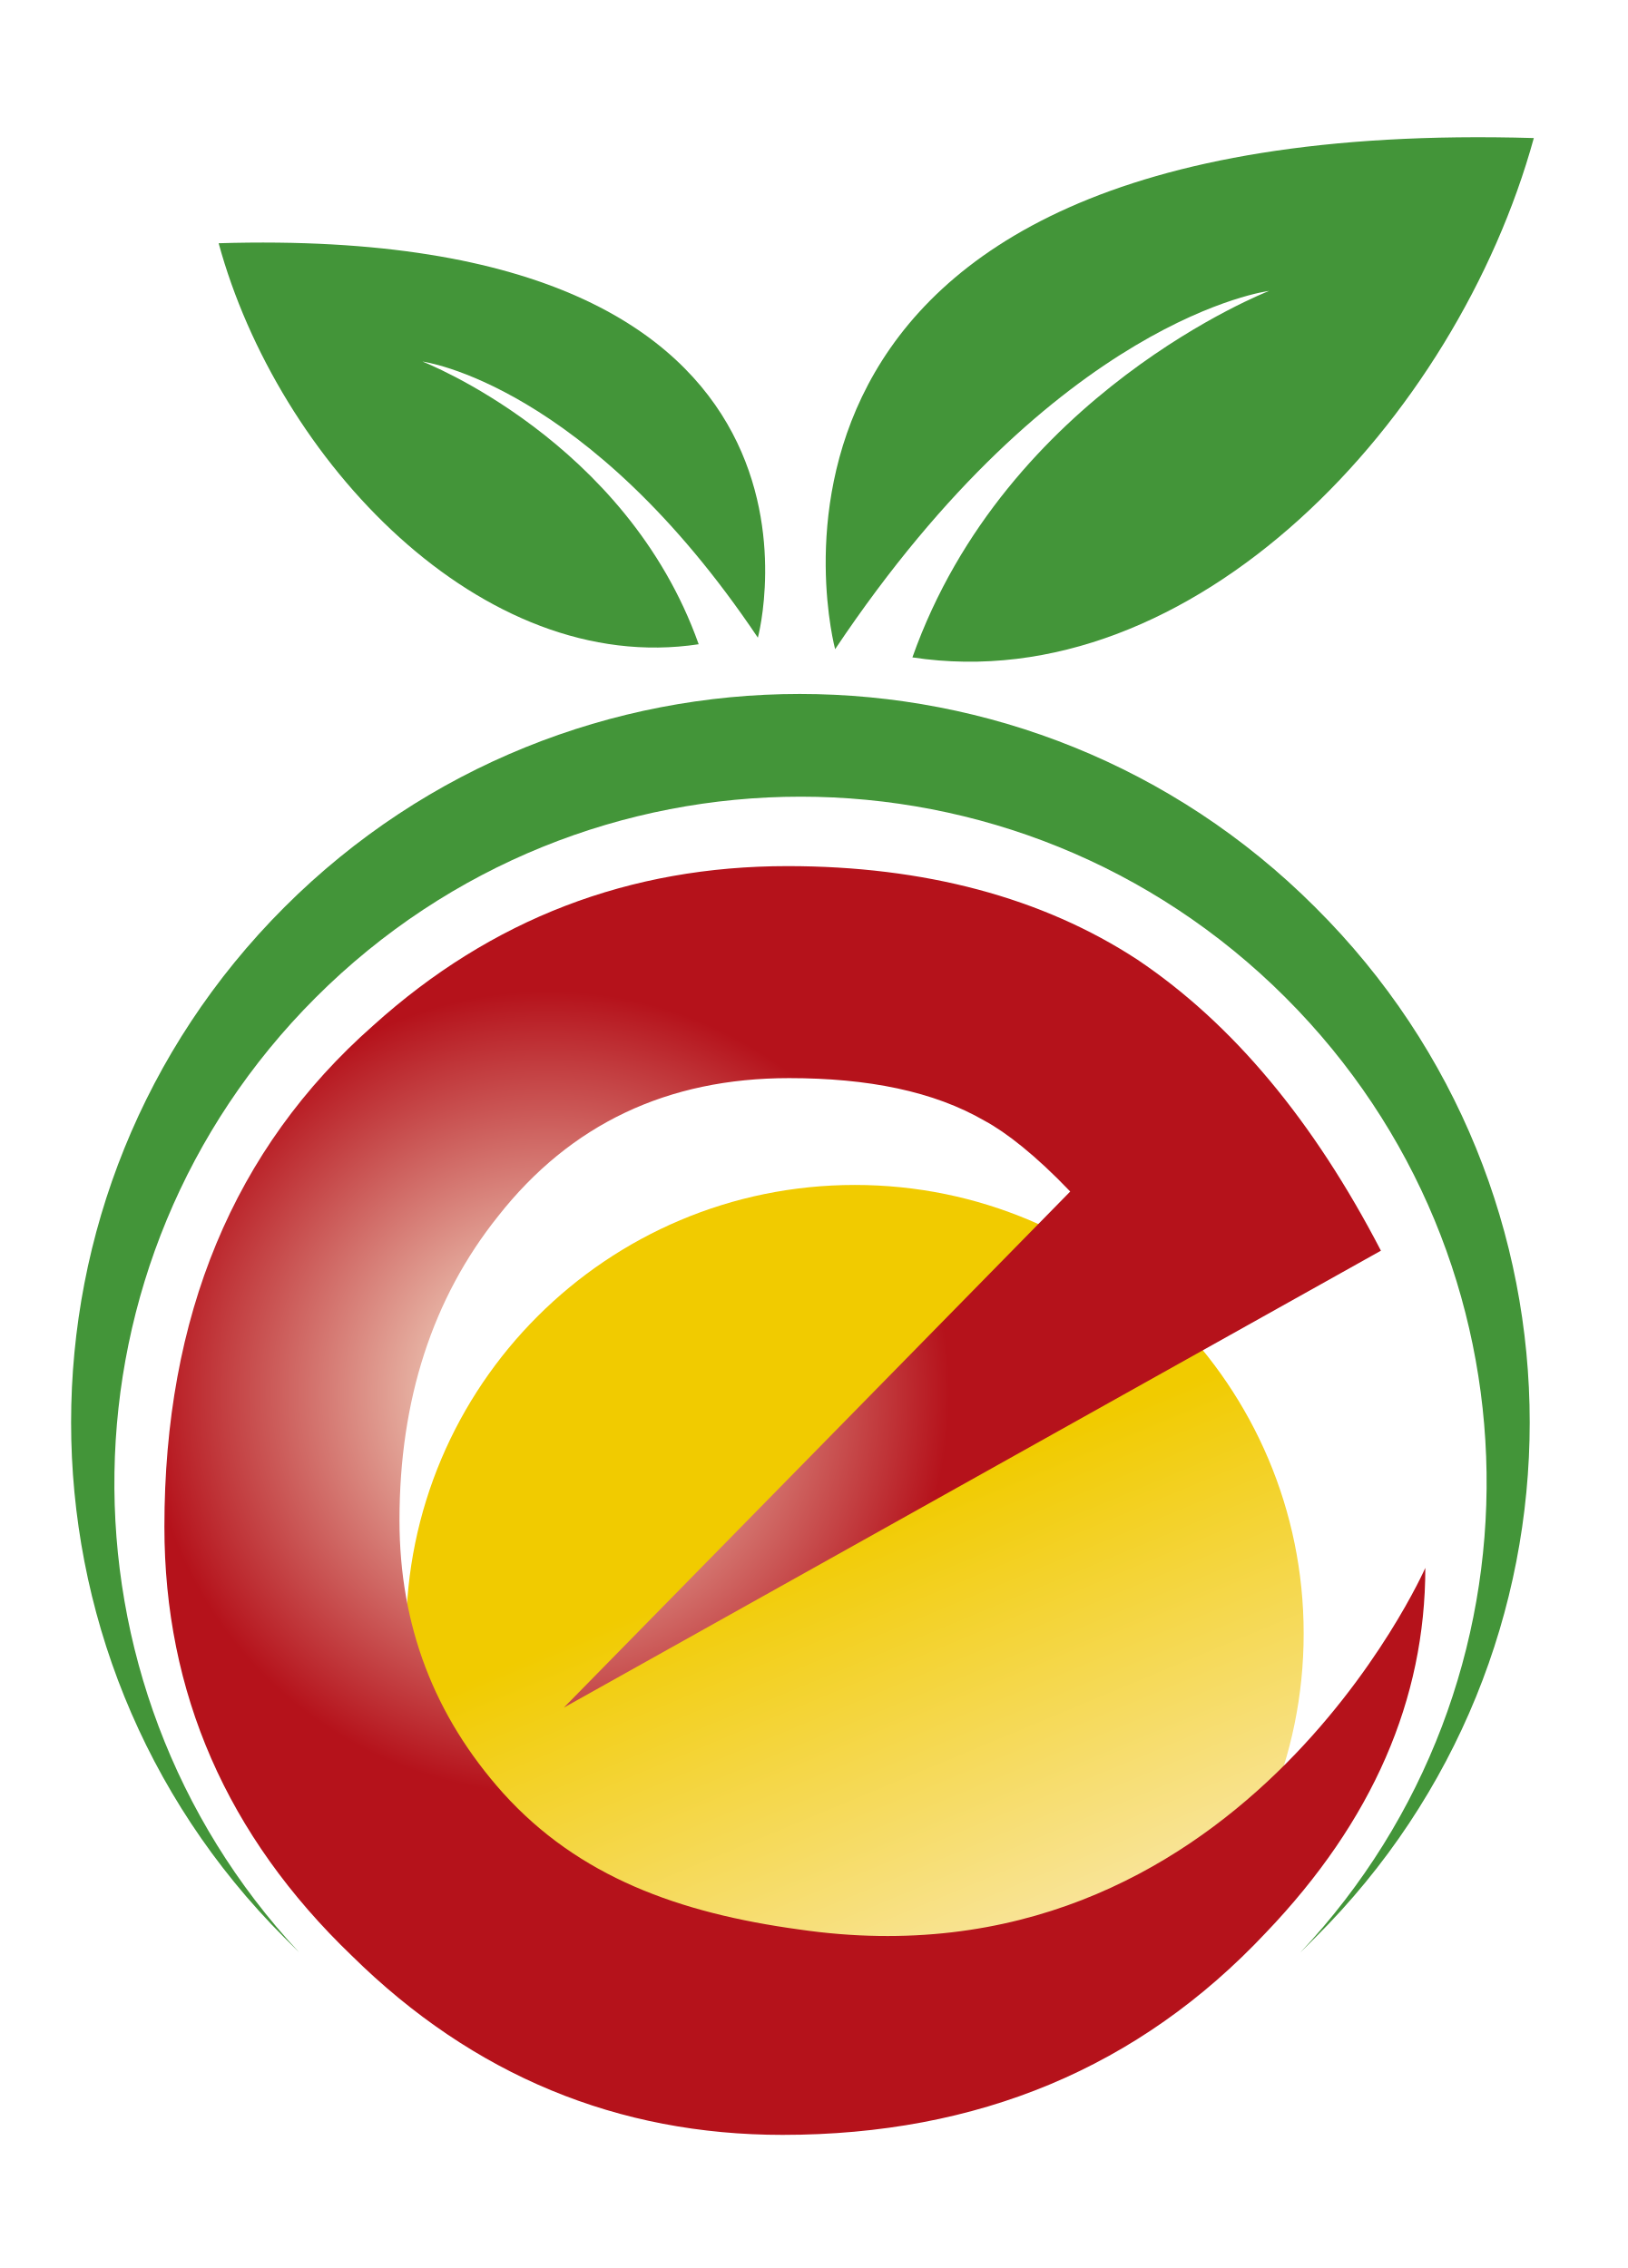
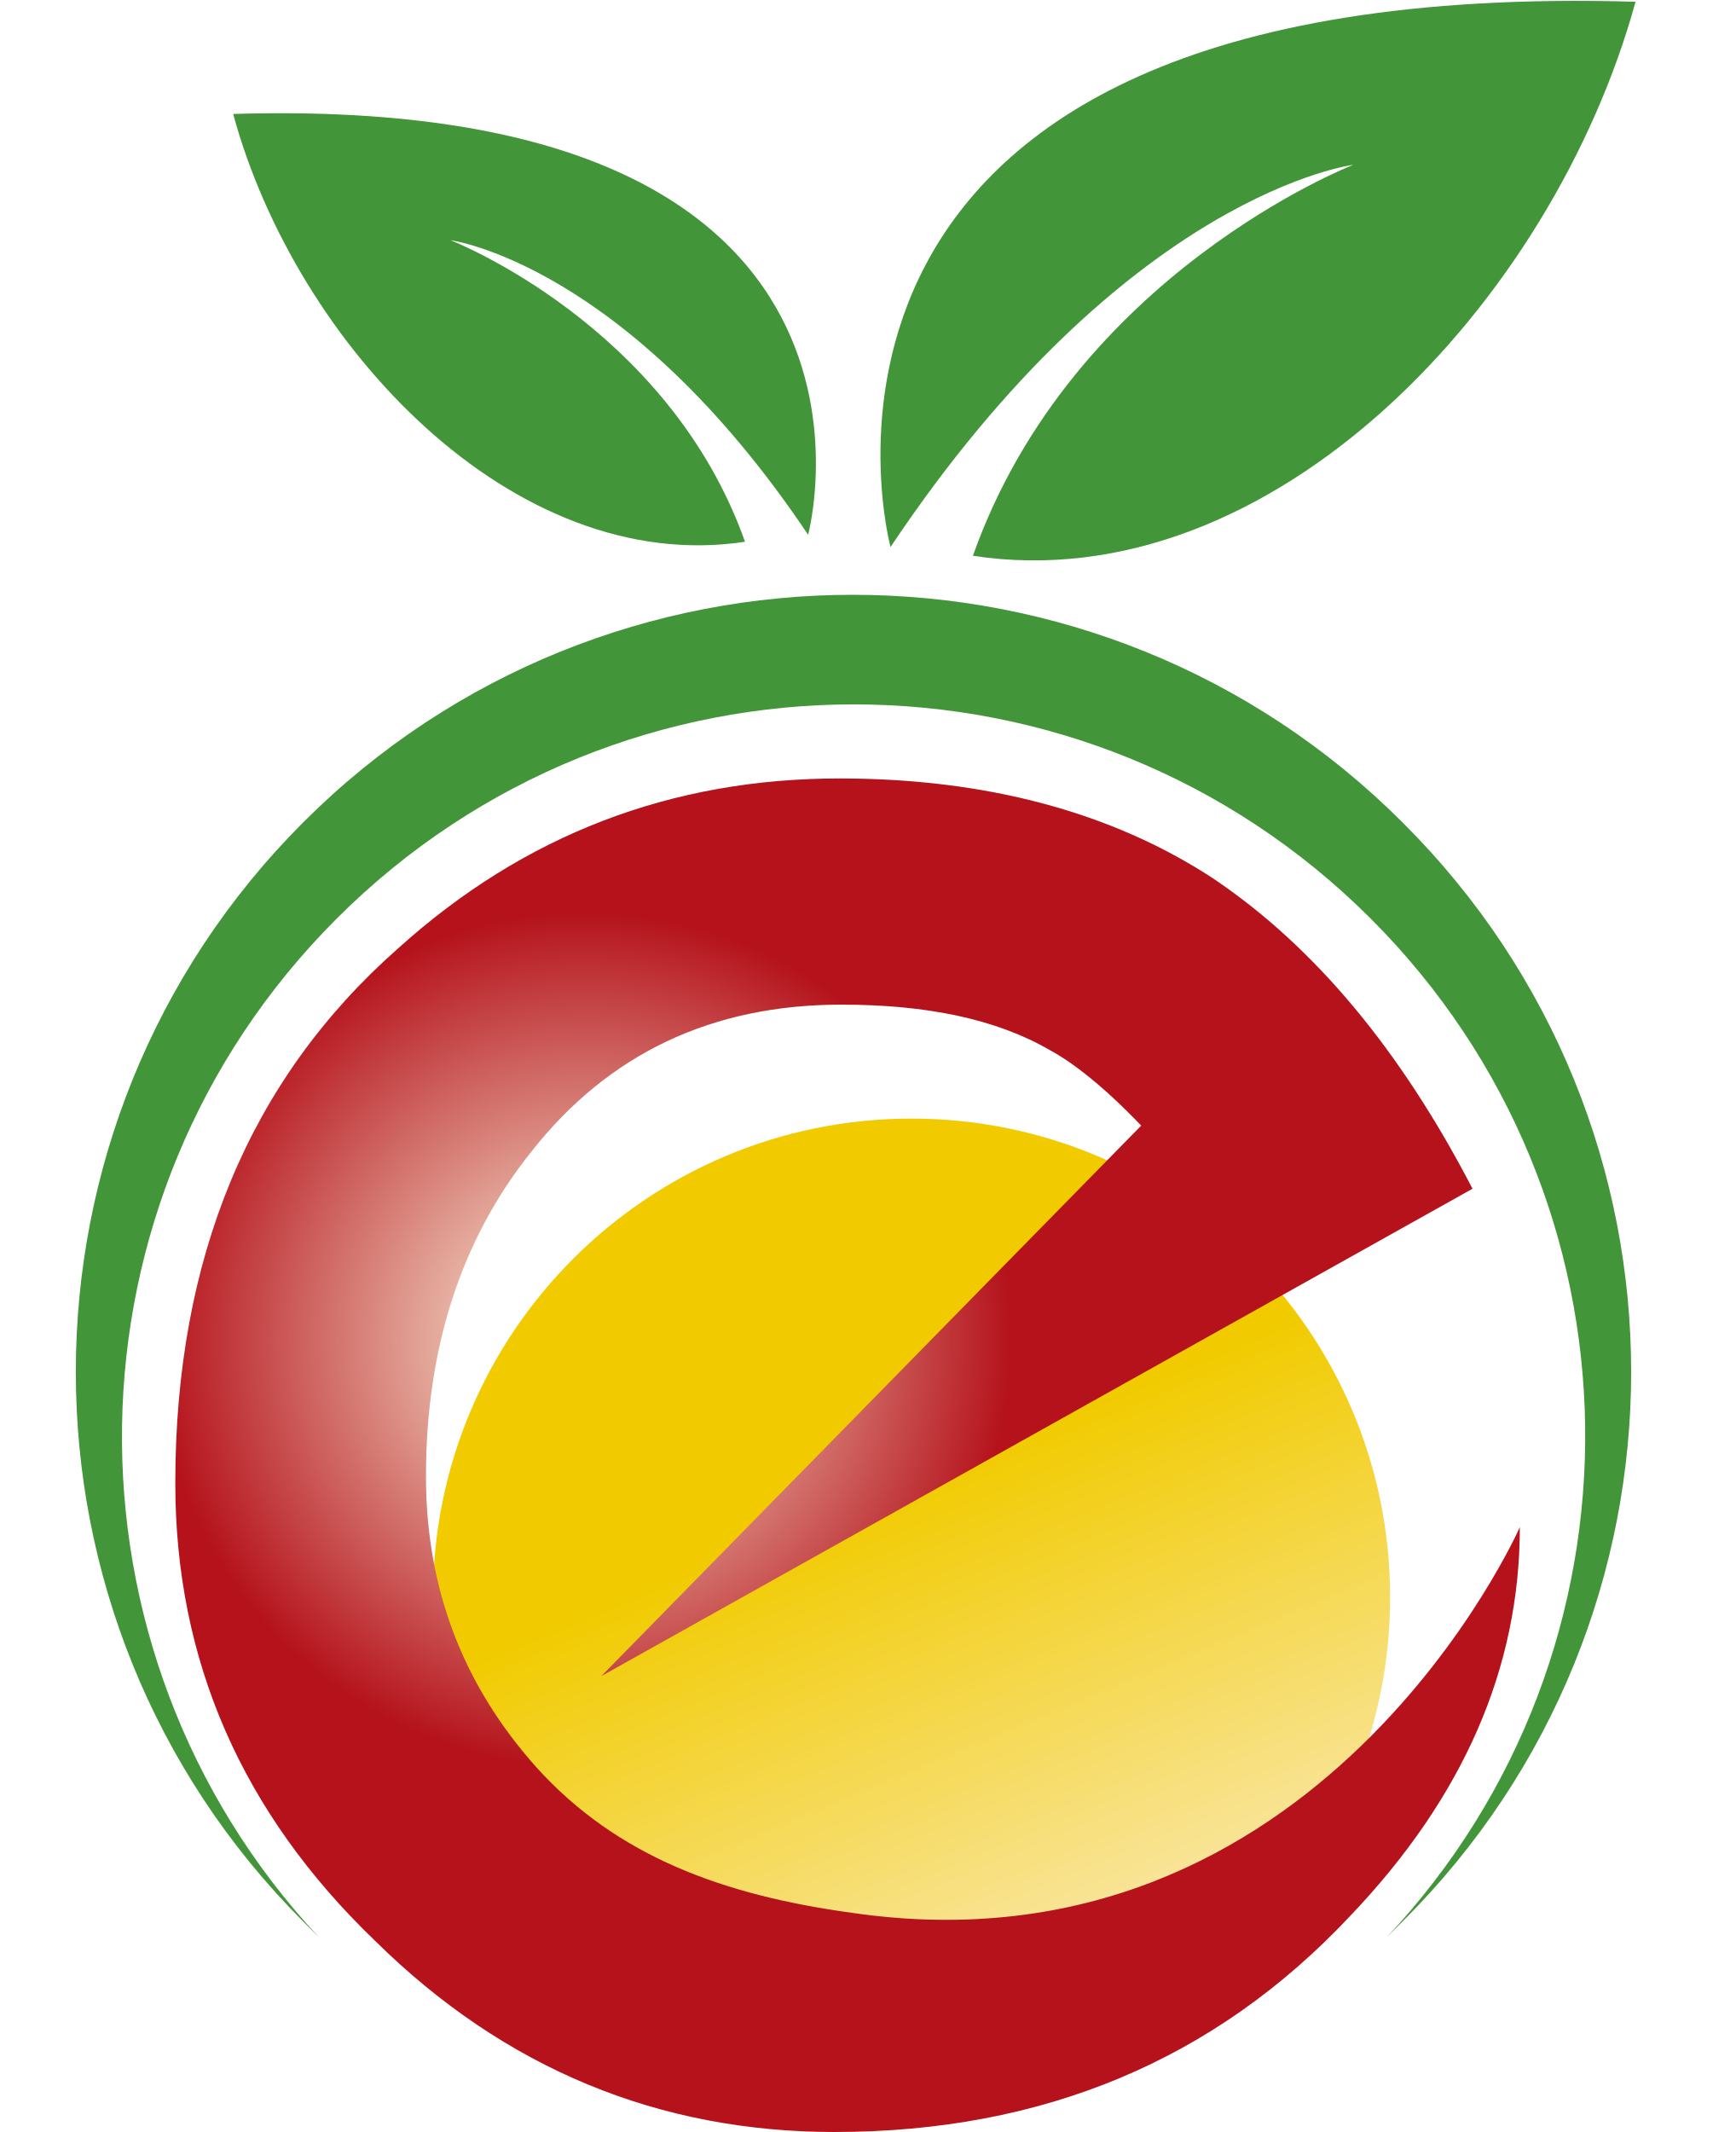
- <svg xmlns="http://www.w3.org/2000/svg" version="1.1" id="Layer_1" x="0px" y="0px" viewBox="0 0 99 138" enable-background="new 0 0 99 138" xml:space="preserve">
+ <svg xmlns="http://www.w3.org/2000/svg" version="1.1" id="Layer_1" x="0px" y="0px" viewBox="-248 360.2 99 121.6" style="enable-background:new -248 360.2 99 121.6;" xml:space="preserve">
+   <style type="text/css">
+ 	.st0{fill:url(#SVGID_1_);}
+ 	.st1{fill:url(#SVGID_2_);}
+ 	.st2{fill:#439539;}
+ </style>
  <g>
-     <linearGradient id="SVGID_1_" gradientUnits="userSpaceOnUse" x1="65.647" y1="132.193" x2="49.54" y2="93.535">
+     <linearGradient id="SVGID_1_" gradientUnits="userSpaceOnUse" x1="-182.339" y1="357.593" x2="-198.446" y2="396.25" gradientTransform="matrix(1 0 0 -1 0 841.67)">
      <stop offset="0.253" style="stop-color:#FAE8B0" />
      <stop offset="1" style="stop-color:#F1CB00" />
    </linearGradient>
-     <circle fill="url(#SVGID_1_)" cx="52" cy="99.4" r="27.3" />
+     <circle class="st0" cx="-196" cy="451.3" r="27.3" />
    <g>
-       <radialGradient id="SVGID_2_" cx="25.393" cy="85.201" r="25.707" gradientTransform="matrix(0.9503 0 0 0.9503 9.2054 3.7553)" gradientUnits="userSpaceOnUse">
+       <radialGradient id="SVGID_2_" cx="-209.637" cy="386.17" r="25.707" gradientTransform="matrix(0.9503 0 0 -0.9503 -15.4458 803.5888)" gradientUnits="userSpaceOnUse">
        <stop offset="0.253" style="stop-color:#EBC0AF" />
        <stop offset="1" style="stop-color:#B5121B" />
      </radialGradient>
-       <path fill="url(#SVGID_2_)" d="M65.1,72.5c-2.1-2.2-3.9-3.6-5.2-4.3c-3.1-1.8-7.1-2.6-11.9-2.6c-7.4,0-13.3,2.8-17.7,8.4    c-4,5-6,11.2-6,18.5c0,6.4,2.1,11.9,6.3,16.6c4.6,5.1,10.7,7.3,18,8.3c26.7,3.9,38.1-22,38.1-22c0,8-3.2,15.4-9.7,22.2    c-7.7,8.2-17.5,12.3-29.4,12.3c-10,0-18.8-3.6-26.2-10.9C13.8,111.7,10,103,10,92.9c0-12.8,4.2-23,12.7-30.5    c7.2-6.5,15.6-9.7,25.2-9.7c8.3,0,15.5,1.9,21.3,5.7c5.8,3.9,10.7,9.8,14.8,17.7l-49.7,27.8L65.1,72.5z" />
+       <path class="st1" d="M-182.9,424.4c-2.1-2.2-3.9-3.6-5.2-4.3c-3.1-1.8-7.1-2.6-11.9-2.6c-7.4,0-13.3,2.8-17.7,8.4    c-4,5-6,11.2-6,18.5c0,6.4,2.1,11.9,6.3,16.6c4.6,5.1,10.7,7.3,18,8.3c26.7,3.9,38.1-22,38.1-22c0,8-3.2,15.4-9.7,22.2    c-7.7,8.2-17.5,12.3-29.4,12.3c-10,0-18.8-3.6-26.2-10.9c-7.6-7.3-11.4-16-11.4-26.1c0-12.8,4.2-23,12.7-30.5    c7.2-6.5,15.6-9.7,25.2-9.7c8.3,0,15.5,1.9,21.3,5.7c5.8,3.9,10.7,9.8,14.8,17.7l-49.7,27.8L-182.9,424.4z" />
    </g>
    <g>
-       <path fill="#439539" d="M80,55.2c-17.3-17.3-45.4-17.3-62.7,0c-17.3,17.3-17.3,45.4,0,62.7c0.3,0.3,0.6,0.6,0.9,0.9    C2.9,102.4,3.2,76.7,19.2,60.7c16.3-16.3,42.7-16.3,59,0c16,16,16.3,41.7,0.9,58.1c0.3-0.3,0.6-0.6,0.9-0.9    C97.4,100.6,97.4,72.5,80,55.2z" />
-       <path fill="#439539" d="M50.8,39.5c0,0-8.8-32.6,42.5-31.1C88.6,25.5,72.6,42.6,55.5,40c5.7-16.1,21.7-22.3,21.7-22.3    S64.3,19.3,50.8,39.5z" />
-       <path fill="#439539" d="M46.1,38.8c0,0,6.8-25.2-32.8-24c3.6,13.2,16,26.4,29.2,24.4c-4.4-12.4-16.8-17.2-16.8-17.2    S35.7,23.3,46.1,38.8z" />
+       <path class="st2" d="M-168,407.1c-17.3-17.3-45.4-17.3-62.7,0s-17.3,45.4,0,62.7c0.3,0.3,0.6,0.6,0.9,0.9    c-15.3-16.4-15-42.1,1-58.1c16.3-16.3,42.7-16.3,59,0c16,16,16.3,41.7,0.9,58.1c0.3-0.3,0.6-0.6,0.9-0.9    C-150.6,452.5-150.6,424.4-168,407.1z" />
+       <path class="st2" d="M-197.2,391.4c0,0-8.8-32.6,42.5-31.1c-4.7,17.1-20.7,34.2-37.8,31.6c5.7-16.1,21.7-22.3,21.7-22.3    S-183.7,371.2-197.2,391.4z" />
+       <path class="st2" d="M-201.9,390.7c0,0,6.8-25.2-32.8-24c3.6,13.2,16,26.4,29.2,24.4c-4.4-12.4-16.8-17.2-16.8-17.2    S-212.3,375.2-201.9,390.7z" />
    </g>
  </g>
-   <g>
- </g>
-   <g>
- </g>
-   <g>
- </g>
-   <g>
- </g>
-   <g>
- </g>
-   <g>
- </g>
-   <g>
- </g>
-   <g>
- </g>
-   <g>
- </g>
-   <g>
- </g>
-   <g>
- </g>
-   <g>
- </g>
</svg>
